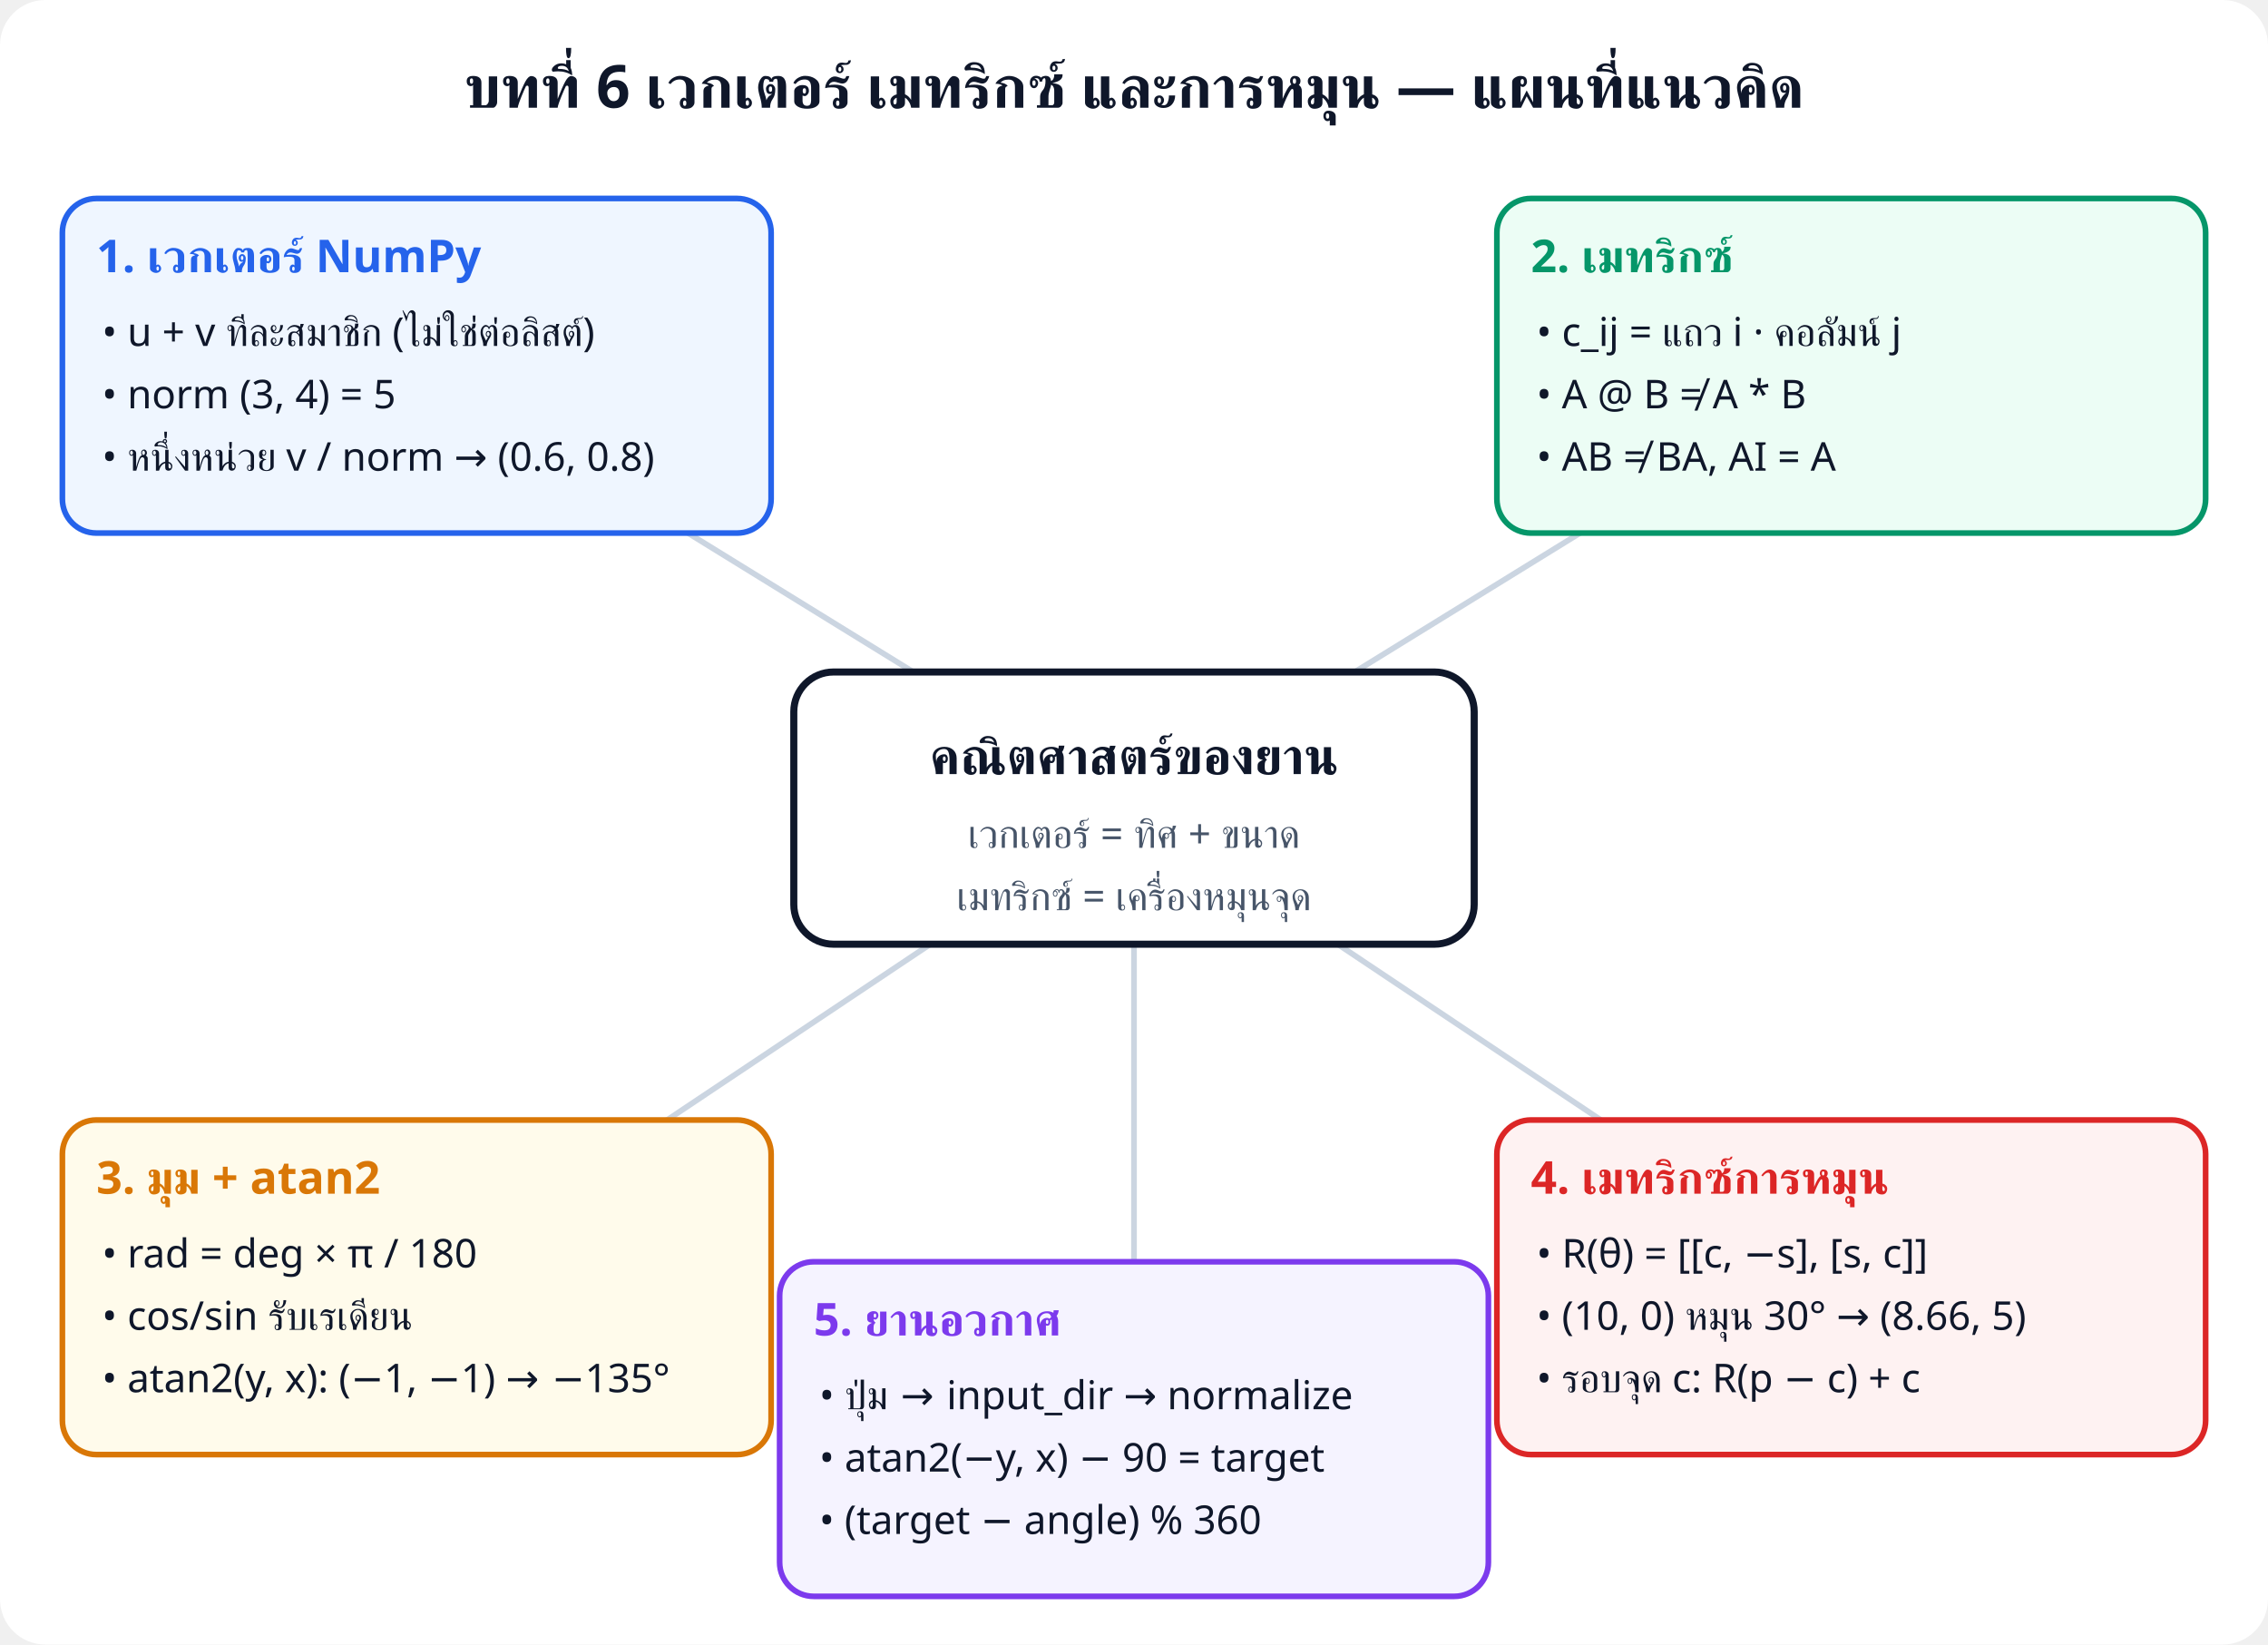
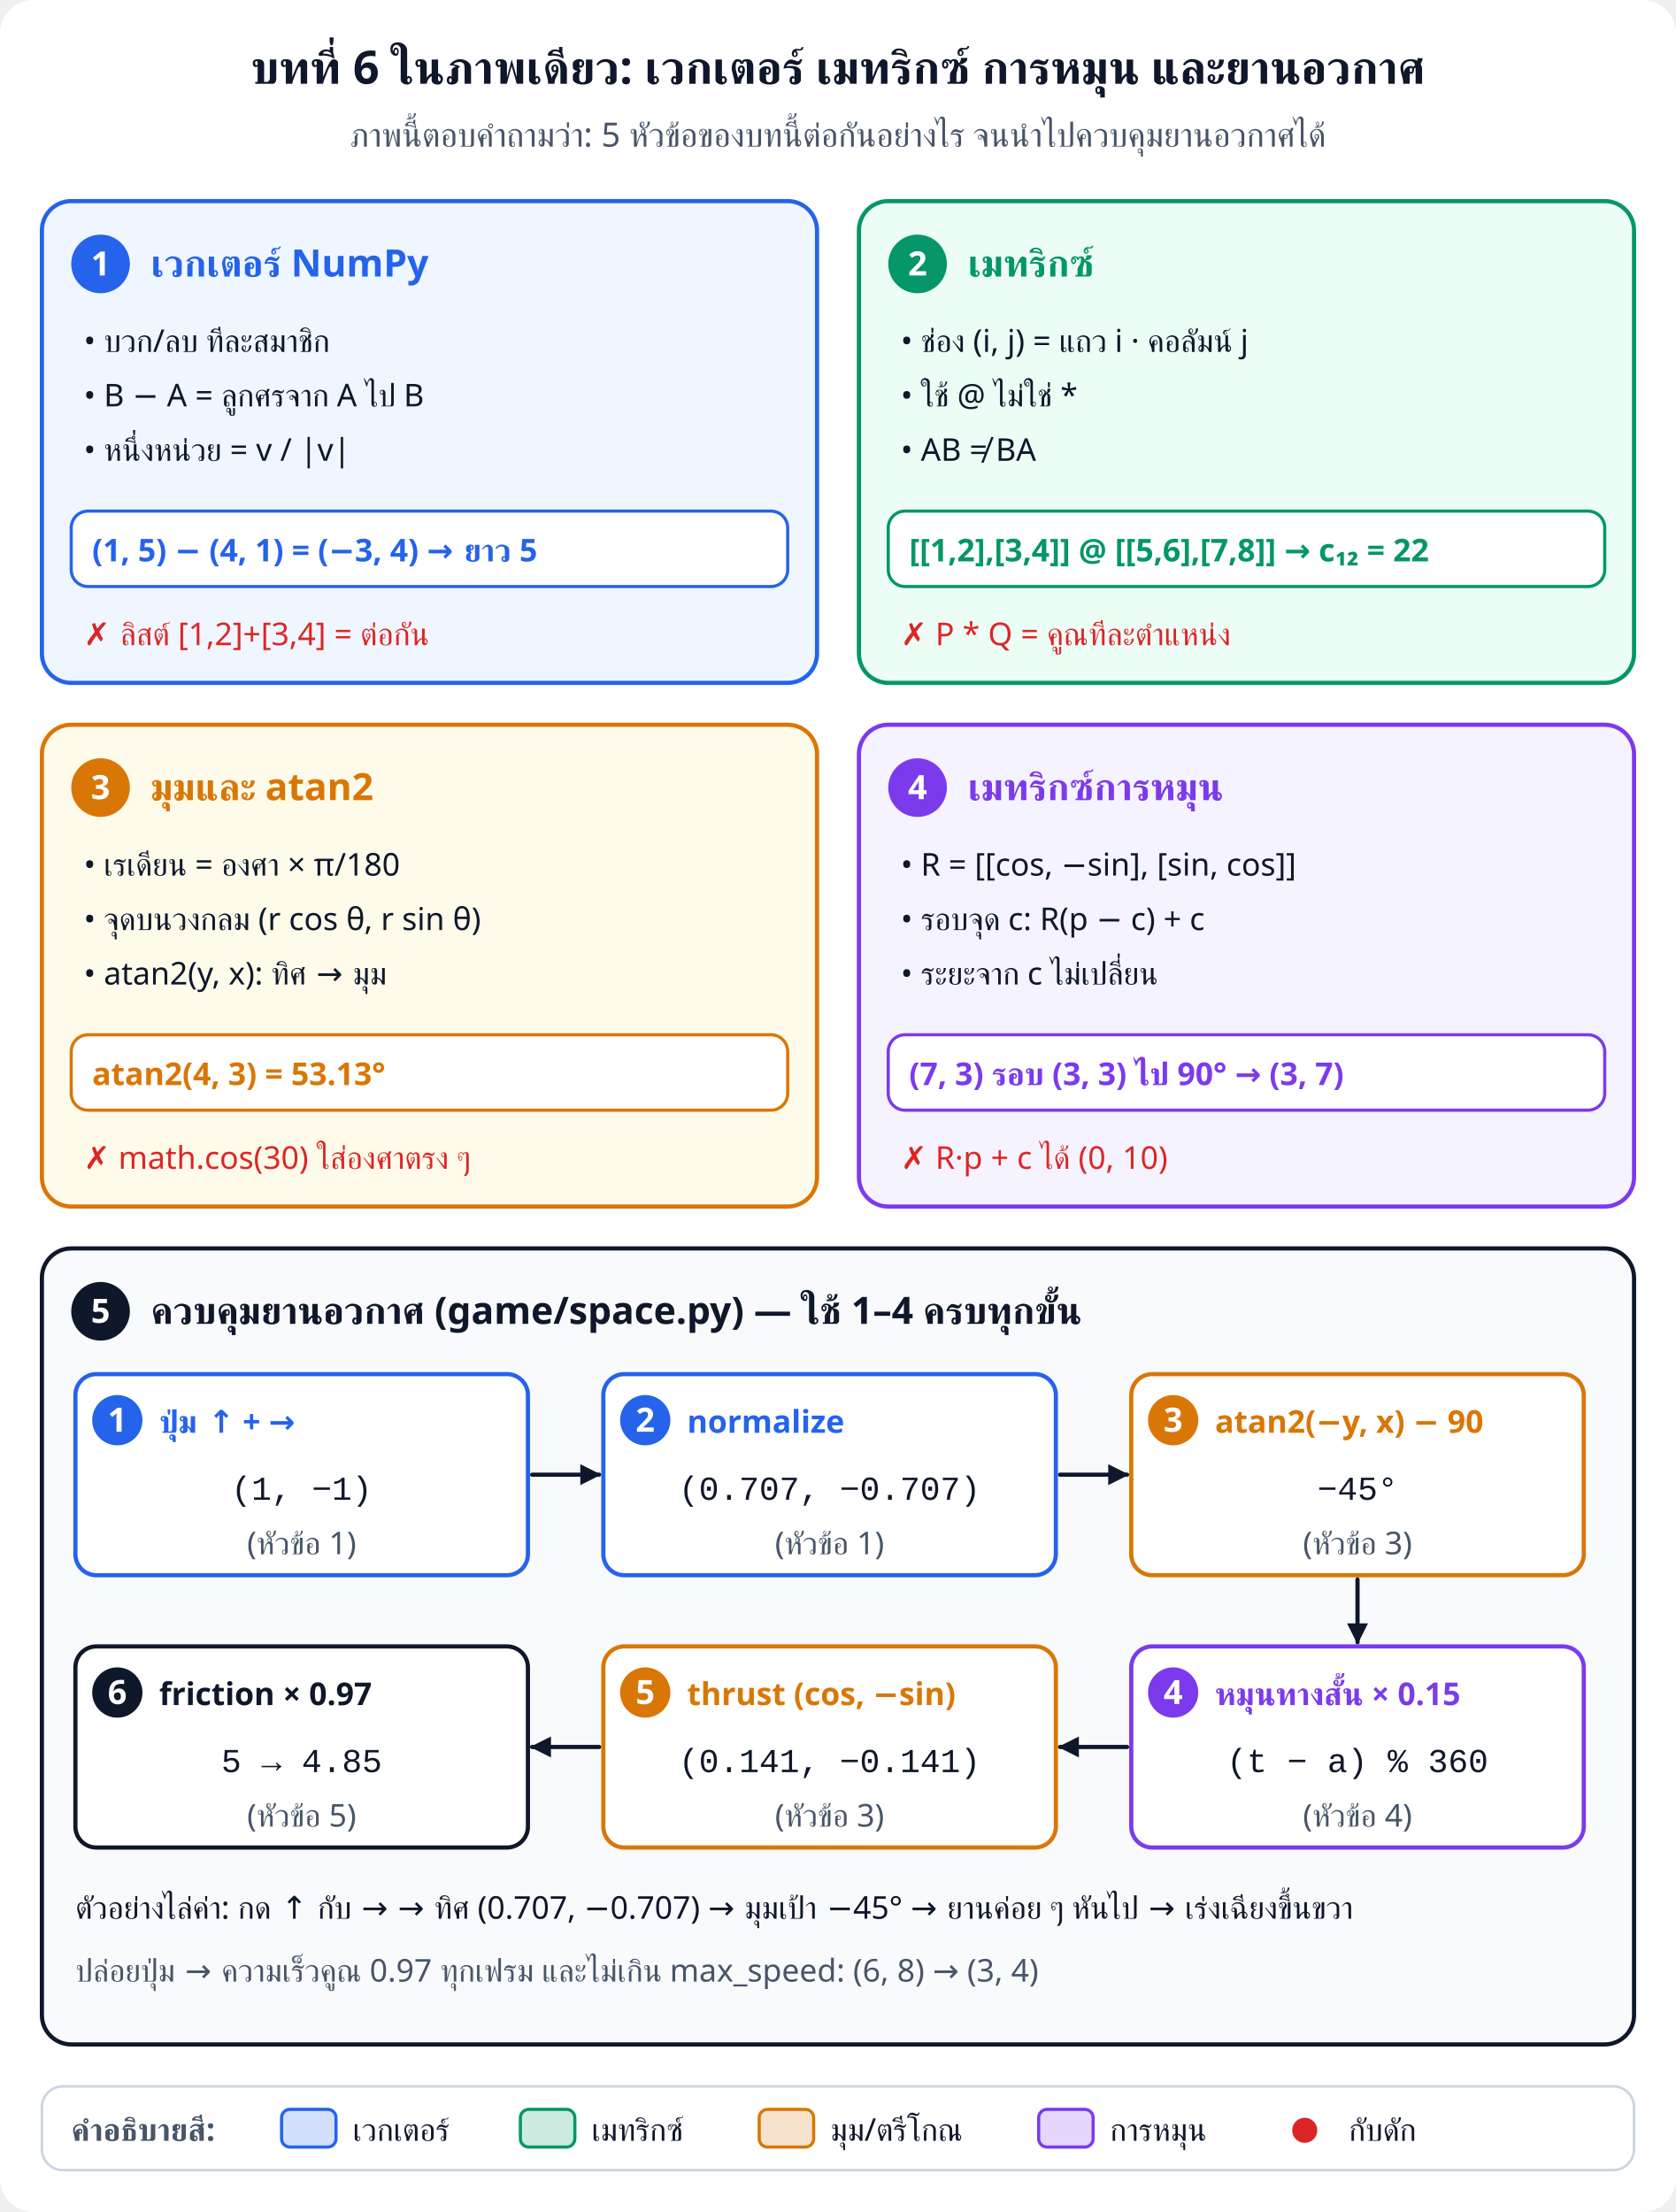
- <svg xmlns="http://www.w3.org/2000/svg" viewBox="0 0 800 580" width="800" height="580" font-family="Sarabun, Tahoma, 'Segoe UI', sans-serif">
+ <svg xmlns="http://www.w3.org/2000/svg" viewBox="0 0 800 1056" width="800" height="1056" font-family="Sarabun, Tahoma, 'Segoe UI', sans-serif">
  <defs>
-     <marker id="ah-blue" viewBox="0 0 10 10" refX="9" refY="5" markerWidth="5" markerHeight="5" orient="auto">
+     <marker id="ah-blue" viewBox="0 0 10 10" refX="9" refY="5" markerWidth="5" markerHeight="5" orient="auto-start-reverse">
      <path d="M0,0 L10,5 L0,10 z" fill="#2563eb" />
    </marker>
-     <marker id="ah-green" viewBox="0 0 10 10" refX="9" refY="5" markerWidth="5" markerHeight="5" orient="auto">
+     <marker id="ah-green" viewBox="0 0 10 10" refX="9" refY="5" markerWidth="5" markerHeight="5" orient="auto-start-reverse">
      <path d="M0,0 L10,5 L0,10 z" fill="#059669" />
    </marker>
-     <marker id="ah-orange" viewBox="0 0 10 10" refX="9" refY="5" markerWidth="5" markerHeight="5" orient="auto">
+     <marker id="ah-orange" viewBox="0 0 10 10" refX="9" refY="5" markerWidth="5" markerHeight="5" orient="auto-start-reverse">
      <path d="M0,0 L10,5 L0,10 z" fill="#d97706" />
    </marker>
-     <marker id="ah-red" viewBox="0 0 10 10" refX="9" refY="5" markerWidth="5" markerHeight="5" orient="auto">
+     <marker id="ah-red" viewBox="0 0 10 10" refX="9" refY="5" markerWidth="5" markerHeight="5" orient="auto-start-reverse">
      <path d="M0,0 L10,5 L0,10 z" fill="#dc2626" />
    </marker>
-     <marker id="ah-purple" viewBox="0 0 10 10" refX="9" refY="5" markerWidth="5" markerHeight="5" orient="auto">
+     <marker id="ah-purple" viewBox="0 0 10 10" refX="9" refY="5" markerWidth="5" markerHeight="5" orient="auto-start-reverse">
      <path d="M0,0 L10,5 L0,10 z" fill="#7c3aed" />
    </marker>
-     <marker id="ah-ink" viewBox="0 0 10 10" refX="9" refY="5" markerWidth="5" markerHeight="5" orient="auto">
+     <marker id="ah-ink" viewBox="0 0 10 10" refX="9" refY="5" markerWidth="5" markerHeight="5" orient="auto-start-reverse">
      <path d="M0,0 L10,5 L0,10 z" fill="#0f172a" />
    </marker>
-     <marker id="ah-sub" viewBox="0 0 10 10" refX="9" refY="5" markerWidth="5" markerHeight="5" orient="auto">
+     <marker id="ah-sub" viewBox="0 0 10 10" refX="9" refY="5" markerWidth="5" markerHeight="5" orient="auto-start-reverse">
      <path d="M0,0 L10,5 L0,10 z" fill="#475569" />
    </marker>
-     <marker id="ah-gray" viewBox="0 0 10 10" refX="9" refY="5" markerWidth="5" markerHeight="5" orient="auto">
+     <marker id="ah-gray" viewBox="0 0 10 10" refX="9" refY="5" markerWidth="5" markerHeight="5" orient="auto-start-reverse">
      <path d="M0,0 L10,5 L0,10 z" fill="#94a3b8" />
    </marker>
  </defs>
  <rect width="100%" height="100%" rx="16" fill="#ffffff" />
-   <text x="400.0" y="38.0" font-size="21" fill="#0f172a" text-anchor="middle" font-weight="bold">บทที่ 6 เวกเตอร์ เมทริกซ์ และการหมุน — แผนที่แนวคิด</text>
-   <line x1="400.0" y1="285.0" x2="147.0" y2="129.0" stroke="#cbd5e1" stroke-width="2" />
-   <line x1="400.0" y1="285.0" x2="653.0" y2="129.0" stroke="#cbd5e1" stroke-width="2" />
-   <line x1="400.0" y1="285.0" x2="147.0" y2="454.0" stroke="#cbd5e1" stroke-width="2" />
-   <line x1="400.0" y1="285.0" x2="653.0" y2="454.0" stroke="#cbd5e1" stroke-width="2" />
-   <line x1="400.0" y1="285.0" x2="400.0" y2="504.0" stroke="#cbd5e1" stroke-width="2" />
-   <rect x="22.0" y="70.0" width="250.0" height="118.0" rx="12" fill="#eff6ff" stroke="#2563eb" stroke-width="2" />
-   <text x="34.0" y="96.0" font-size="16" fill="#2563eb" font-weight="bold">1. เวกเตอร์ NumPy</text>
-   <text x="36.0" y="122.0" font-size="14" fill="#0f172a">• u + v ทีละสมาชิก (ไม่ใช่ต่อลิสต์)</text>
-   <text x="36.0" y="144.0" font-size="14" fill="#0f172a">• norm (3, 4) = 5</text>
-   <text x="36.0" y="166.0" font-size="14" fill="#0f172a">• หนึ่งหน่วย v / norm → (0.6, 0.8)</text>
-   <rect x="528.0" y="70.0" width="250.0" height="118.0" rx="12" fill="#ecfdf5" stroke="#059669" stroke-width="2" />
-   <text x="540.0" y="96.0" font-size="16" fill="#059669" font-weight="bold">2. เมทริกซ์</text>
-   <text x="542.0" y="122.0" font-size="14" fill="#0f172a">• c_ij = แถว i · คอลัมน์ j</text>
-   <text x="542.0" y="144.0" font-size="14" fill="#0f172a">• A @ B ≠ A * B</text>
-   <text x="542.0" y="166.0" font-size="14" fill="#0f172a">• AB ≠ BA, AI = A</text>
-   <rect x="22.0" y="395.0" width="250.0" height="118.0" rx="12" fill="#fffbeb" stroke="#d97706" stroke-width="2" />
-   <text x="34.0" y="421.0" font-size="16" fill="#d97706" font-weight="bold">3. มุม + atan2</text>
-   <text x="36.0" y="447.0" font-size="14" fill="#0f172a">• rad = deg × π / 180</text>
-   <text x="36.0" y="469.0" font-size="14" fill="#0f172a">• cos/sin รับเรเดียน</text>
-   <text x="36.0" y="491.0" font-size="14" fill="#0f172a">• atan2(y, x): (−1, −1) → −135°</text>
-   <rect x="528.0" y="395.0" width="250.0" height="118.0" rx="12" fill="#fef2f2" stroke="#dc2626" stroke-width="2" />
-   <text x="540.0" y="421.0" font-size="16" fill="#dc2626" font-weight="bold">4. เมทริกซ์การหมุน</text>
-   <text x="542.0" y="447.0" font-size="14" fill="#0f172a">• R(θ) = [[c, −s], [s, c]]</text>
-   <text x="542.0" y="469.0" font-size="14" fill="#0f172a">• (10, 0) หมุน 30° → (8.66, 5)</text>
-   <text x="542.0" y="491.0" font-size="14" fill="#0f172a">• รอบจุด c: R(p − c) + c</text>
-   <rect x="275.0" y="445.0" width="250.0" height="118.0" rx="12" fill="#f5f3ff" stroke="#7c3aed" stroke-width="2" />
-   <text x="287.0" y="471.0" font-size="16" fill="#7c3aed" font-weight="bold">5. ยานอวกาศ</text>
-   <text x="289.0" y="497.0" font-size="14" fill="#0f172a">• ปุ่ม → input_dir → normalize</text>
-   <text x="289.0" y="519.0" font-size="14" fill="#0f172a">• atan2(−y, x) − 90 = target</text>
-   <text x="289.0" y="541.0" font-size="14" fill="#0f172a">• (target − angle) % 360</text>
-   <rect x="280.0" y="237.0" width="240.0" height="96.0" rx="14" fill="#ffffff" stroke="#0f172a" stroke-width="2.5" />
-   <text x="400.0" y="273.0" font-size="18" fill="#0f172a" text-anchor="middle" font-weight="bold">คณิตศาสตร์ของยาน</text>
-   <text x="400.0" y="299.0" font-size="14" fill="#475569" text-anchor="middle">เวกเตอร์ = ทิศ + ขนาด</text>
-   <text x="400.0" y="321.0" font-size="14" fill="#475569" text-anchor="middle">เมทริกซ์ = เครื่องหมุนจุด</text>
+   <text x="400.0" y="40.0" font-size="22" fill="#0f172a" text-anchor="middle" font-weight="bold">บทที่ 6 ในภาพเดียว: เวกเตอร์ เมทริกซ์ การหมุน และยานอวกาศ</text>
+   <text x="400.0" y="70.0" font-size="16" fill="#475569" text-anchor="middle">ภาพนี้ตอบคำถามว่า: 5 หัวข้อของบทนี้ต่อกันอย่างไร จนนำไปควบคุมยานอวกาศได้</text>
+   <rect x="20.0" y="96.0" width="370.0" height="230.0" rx="14" fill="#eff6ff" stroke="#2563eb" stroke-width="2" />
+   <circle cx="48.0" cy="126.0" r="14.0" fill="#2563eb" />
+   <text x="48.0" y="131.5" font-size="16" fill="#ffffff" text-anchor="middle" font-weight="bold">1</text>
+   <text x="72.0" y="132.0" font-size="18" fill="#2563eb" font-weight="bold">เวกเตอร์ NumPy</text>
+   <text x="40.0" y="168.0" font-size="15" fill="#0f172a">• บวก/ลบ ทีละสมาชิก</text>
+   <text x="40.0" y="194.0" font-size="15" fill="#0f172a">• B − A = ลูกศรจาก A ไป B</text>
+   <text x="40.0" y="220.0" font-size="15" fill="#0f172a">• หนึ่งหน่วย = v / |v|</text>
+   <rect x="34.0" y="244.0" width="342.0" height="36.0" rx="8" fill="#ffffff" stroke="#2563eb" stroke-width="1.5" />
+   <text x="44.0" y="268.0" font-size="15" fill="#2563eb" font-weight="bold">(1, 5) − (4, 1) = (−3, 4) → ยาว 5</text>
+   <text x="40.0" y="308.0" font-size="15" fill="#dc2626">✗ ลิสต์ [1,2]+[3,4] = ต่อกัน</text>
+   <rect x="410.0" y="96.0" width="370.0" height="230.0" rx="14" fill="#ecfdf5" stroke="#059669" stroke-width="2" />
+   <circle cx="438.0" cy="126.0" r="14.0" fill="#059669" />
+   <text x="438.0" y="131.5" font-size="16" fill="#ffffff" text-anchor="middle" font-weight="bold">2</text>
+   <text x="462.0" y="132.0" font-size="18" fill="#059669" font-weight="bold">เมทริกซ์</text>
+   <text x="430.0" y="168.0" font-size="15" fill="#0f172a">• ช่อง (i, j) = แถว i · คอลัมน์ j</text>
+   <text x="430.0" y="194.0" font-size="15" fill="#0f172a">• ใช้ @ ไม่ใช่ *</text>
+   <text x="430.0" y="220.0" font-size="15" fill="#0f172a">• AB ≠ BA</text>
+   <rect x="424.0" y="244.0" width="342.0" height="36.0" rx="8" fill="#ffffff" stroke="#059669" stroke-width="1.5" />
+   <text x="434.0" y="268.0" font-size="15" fill="#059669" font-weight="bold">[[1,2],[3,4]] @ [[5,6],[7,8]] → c₁₂ = 22</text>
+   <text x="430.0" y="308.0" font-size="15" fill="#dc2626">✗ P * Q = คูณทีละตำแหน่ง</text>
+   <rect x="20.0" y="346.0" width="370.0" height="230.0" rx="14" fill="#fffbeb" stroke="#d97706" stroke-width="2" />
+   <circle cx="48.0" cy="376.0" r="14.0" fill="#d97706" />
+   <text x="48.0" y="381.5" font-size="16" fill="#ffffff" text-anchor="middle" font-weight="bold">3</text>
+   <text x="72.0" y="382.0" font-size="18" fill="#d97706" font-weight="bold">มุมและ atan2</text>
+   <text x="40.0" y="418.0" font-size="15" fill="#0f172a">• เรเดียน = องศา × π/180</text>
+   <text x="40.0" y="444.0" font-size="15" fill="#0f172a">• จุดบนวงกลม (r cos θ, r sin θ)</text>
+   <text x="40.0" y="470.0" font-size="15" fill="#0f172a">• atan2(y, x): ทิศ → มุม</text>
+   <rect x="34.0" y="494.0" width="342.0" height="36.0" rx="8" fill="#ffffff" stroke="#d97706" stroke-width="1.5" />
+   <text x="44.0" y="518.0" font-size="15" fill="#d97706" font-weight="bold">atan2(4, 3) = 53.13°</text>
+   <text x="40.0" y="558.0" font-size="15" fill="#dc2626">✗ math.cos(30) ใส่องศาตรง ๆ</text>
+   <rect x="410.0" y="346.0" width="370.0" height="230.0" rx="14" fill="#f5f3ff" stroke="#7c3aed" stroke-width="2" />
+   <circle cx="438.0" cy="376.0" r="14.0" fill="#7c3aed" />
+   <text x="438.0" y="381.5" font-size="16" fill="#ffffff" text-anchor="middle" font-weight="bold">4</text>
+   <text x="462.0" y="382.0" font-size="18" fill="#7c3aed" font-weight="bold">เมทริกซ์การหมุน</text>
+   <text x="430.0" y="418.0" font-size="15" fill="#0f172a">• R = [[cos, −sin], [sin, cos]]</text>
+   <text x="430.0" y="444.0" font-size="15" fill="#0f172a">• รอบจุด c: R(p − c) + c</text>
+   <text x="430.0" y="470.0" font-size="15" fill="#0f172a">• ระยะจาก c ไม่เปลี่ยน</text>
+   <rect x="424.0" y="494.0" width="342.0" height="36.0" rx="8" fill="#ffffff" stroke="#7c3aed" stroke-width="1.5" />
+   <text x="434.0" y="518.0" font-size="15" fill="#7c3aed" font-weight="bold">(7, 3) รอบ (3, 3) ไป 90° → (3, 7)</text>
+   <text x="430.0" y="558.0" font-size="15" fill="#dc2626">✗ R·p + c ได้ (0, 10)</text>
+   <rect x="20.0" y="596.0" width="760.0" height="380.0" rx="14" fill="#f8fafc" stroke="#0f172a" stroke-width="2" />
+   <circle cx="48.0" cy="626.0" r="14.0" fill="#0f172a" />
+   <text x="48.0" y="631.5" font-size="16" fill="#ffffff" text-anchor="middle" font-weight="bold">5</text>
+   <text x="72.0" y="632.0" font-size="18" fill="#0f172a" font-weight="bold">ควบคุมยานอวกาศ (game/space.py) — ใช้ 1–4 ครบทุกขั้น</text>
+   <rect x="36.0" y="656.0" width="216.0" height="96.0" rx="10" fill="#ffffff" stroke="#2563eb" stroke-width="2" />
+   <circle cx="56.0" cy="678.0" r="12.0" fill="#2563eb" />
+   <text x="56.0" y="683.5" font-size="16" fill="#ffffff" text-anchor="middle" font-weight="bold">1</text>
+   <text x="76.0" y="684.0" font-size="15" fill="#2563eb" font-weight="bold">ปุ่ม ↑ + →</text>
+   <text x="144.0" y="716.0" font-size="16" fill="#0f172a" text-anchor="middle" font-family="Consolas, 'Courier New', monospace">(1, −1)</text>
+   <text x="144.0" y="742.0" font-size="15" fill="#475569" text-anchor="middle">(หัวข้อ 1)</text>
+   <line x1="254.0" y1="704.0" x2="286.0" y2="704.0" stroke="#0f172a" stroke-width="2" stroke-linecap="round" marker-end="url(#ah-ink)" />
+   <rect x="288.0" y="656.0" width="216.0" height="96.0" rx="10" fill="#ffffff" stroke="#2563eb" stroke-width="2" />
+   <circle cx="308.0" cy="678.0" r="12.0" fill="#2563eb" />
+   <text x="308.0" y="683.5" font-size="16" fill="#ffffff" text-anchor="middle" font-weight="bold">2</text>
+   <text x="328.0" y="684.0" font-size="15" fill="#2563eb" font-weight="bold">normalize</text>
+   <text x="396.0" y="716.0" font-size="16" fill="#0f172a" text-anchor="middle" font-family="Consolas, 'Courier New', monospace">(0.707, −0.707)</text>
+   <text x="396.0" y="742.0" font-size="15" fill="#475569" text-anchor="middle">(หัวข้อ 1)</text>
+   <line x1="506.0" y1="704.0" x2="538.0" y2="704.0" stroke="#0f172a" stroke-width="2" stroke-linecap="round" marker-end="url(#ah-ink)" />
+   <rect x="540.0" y="656.0" width="216.0" height="96.0" rx="10" fill="#ffffff" stroke="#d97706" stroke-width="2" />
+   <circle cx="560.0" cy="678.0" r="12.0" fill="#d97706" />
+   <text x="560.0" y="683.5" font-size="16" fill="#ffffff" text-anchor="middle" font-weight="bold">3</text>
+   <text x="580.0" y="684.0" font-size="15" fill="#d97706" font-weight="bold">atan2(−y, x) − 90</text>
+   <text x="648.0" y="716.0" font-size="16" fill="#0f172a" text-anchor="middle" font-family="Consolas, 'Courier New', monospace">−45°</text>
+   <text x="648.0" y="742.0" font-size="15" fill="#475569" text-anchor="middle">(หัวข้อ 3)</text>
+   <line x1="648.0" y1="754.0" x2="648.0" y2="784.0" stroke="#0f172a" stroke-width="2" stroke-linecap="round" marker-end="url(#ah-ink)" />
+   <rect x="540.0" y="786.0" width="216.0" height="96.0" rx="10" fill="#ffffff" stroke="#7c3aed" stroke-width="2" />
+   <circle cx="560.0" cy="808.0" r="12.0" fill="#7c3aed" />
+   <text x="560.0" y="813.5" font-size="16" fill="#ffffff" text-anchor="middle" font-weight="bold">4</text>
+   <text x="580.0" y="814.0" font-size="15" fill="#7c3aed" font-weight="bold">หมุนทางสั้น × 0.15</text>
+   <text x="648.0" y="846.0" font-size="16" fill="#0f172a" text-anchor="middle" font-family="Consolas, 'Courier New', monospace">(t − a) % 360</text>
+   <text x="648.0" y="872.0" font-size="15" fill="#475569" text-anchor="middle">(หัวข้อ 4)</text>
+   <line x1="538.0" y1="834.0" x2="506.0" y2="834.0" stroke="#0f172a" stroke-width="2" stroke-linecap="round" marker-end="url(#ah-ink)" />
+   <rect x="288.0" y="786.0" width="216.0" height="96.0" rx="10" fill="#ffffff" stroke="#d97706" stroke-width="2" />
+   <circle cx="308.0" cy="808.0" r="12.0" fill="#d97706" />
+   <text x="308.0" y="813.5" font-size="16" fill="#ffffff" text-anchor="middle" font-weight="bold">5</text>
+   <text x="328.0" y="814.0" font-size="15" fill="#d97706" font-weight="bold">thrust (cos, −sin)</text>
+   <text x="396.0" y="846.0" font-size="16" fill="#0f172a" text-anchor="middle" font-family="Consolas, 'Courier New', monospace">(0.141, −0.141)</text>
+   <text x="396.0" y="872.0" font-size="15" fill="#475569" text-anchor="middle">(หัวข้อ 3)</text>
+   <line x1="286.0" y1="834.0" x2="254.0" y2="834.0" stroke="#0f172a" stroke-width="2" stroke-linecap="round" marker-end="url(#ah-ink)" />
+   <rect x="36.0" y="786.0" width="216.0" height="96.0" rx="10" fill="#ffffff" stroke="#0f172a" stroke-width="2" />
+   <circle cx="56.0" cy="808.0" r="12.0" fill="#0f172a" />
+   <text x="56.0" y="813.5" font-size="16" fill="#ffffff" text-anchor="middle" font-weight="bold">6</text>
+   <text x="76.0" y="814.0" font-size="15" fill="#0f172a" font-weight="bold">friction × 0.97</text>
+   <text x="144.0" y="846.0" font-size="16" fill="#0f172a" text-anchor="middle" font-family="Consolas, 'Courier New', monospace">5 → 4.85</text>
+   <text x="144.0" y="872.0" font-size="15" fill="#475569" text-anchor="middle">(หัวข้อ 5)</text>
+   <text x="36.0" y="916.0" font-size="15" fill="#0f172a">ตัวอย่างไล่ค่า: กด ↑ กับ → → ทิศ (0.707, −0.707) → มุมเป้า −45° → ยานค่อย ๆ หันไป → เร่งเฉียงขึ้นขวา</text>
+   <text x="36.0" y="946.0" font-size="15" fill="#475569">ปล่อยปุ่ม → ความเร็วคูณ 0.97 ทุกเฟรม และไม่เกิน max_speed: (6, 8) → (3, 4)</text>
+   <rect x="20.0" y="996.0" width="760.0" height="40.0" rx="10" fill="#ffffff" stroke="#cbd5e1" stroke-width="1.2" />
+   <text x="34.0" y="1022.0" font-size="15" fill="#475569" font-weight="bold">คำอธิบายสี:</text>
+   <rect x="134.4" y="1007.0" width="26.0" height="18.0" rx="4" fill="#2563eb33" stroke="#2563eb" stroke-width="1.5" />
+   <text x="168.4" y="1022.0" font-size="15" fill="#0f172a">เวกเตอร์</text>
+   <rect x="248.4" y="1007.0" width="26.0" height="18.0" rx="4" fill="#05966933" stroke="#059669" stroke-width="1.5" />
+   <text x="282.4" y="1022.0" font-size="15" fill="#0f172a">เมทริกซ์</text>
+   <rect x="362.4" y="1007.0" width="26.0" height="18.0" rx="4" fill="#d9770633" stroke="#d97706" stroke-width="1.5" />
+   <text x="396.4" y="1022.0" font-size="15" fill="#0f172a">มุม/ตรีโกณ</text>
+   <rect x="495.8" y="1007.0" width="26.0" height="18.0" rx="4" fill="#7c3aed33" stroke="#7c3aed" stroke-width="1.5" />
+   <text x="529.8" y="1022.0" font-size="15" fill="#0f172a">การหมุน</text>
+   <circle cx="622.8" cy="1017.0" r="6.0" fill="#dc2626" />
+   <text x="643.8" y="1022.0" font-size="15" fill="#0f172a">กับดัก</text>
</svg>
